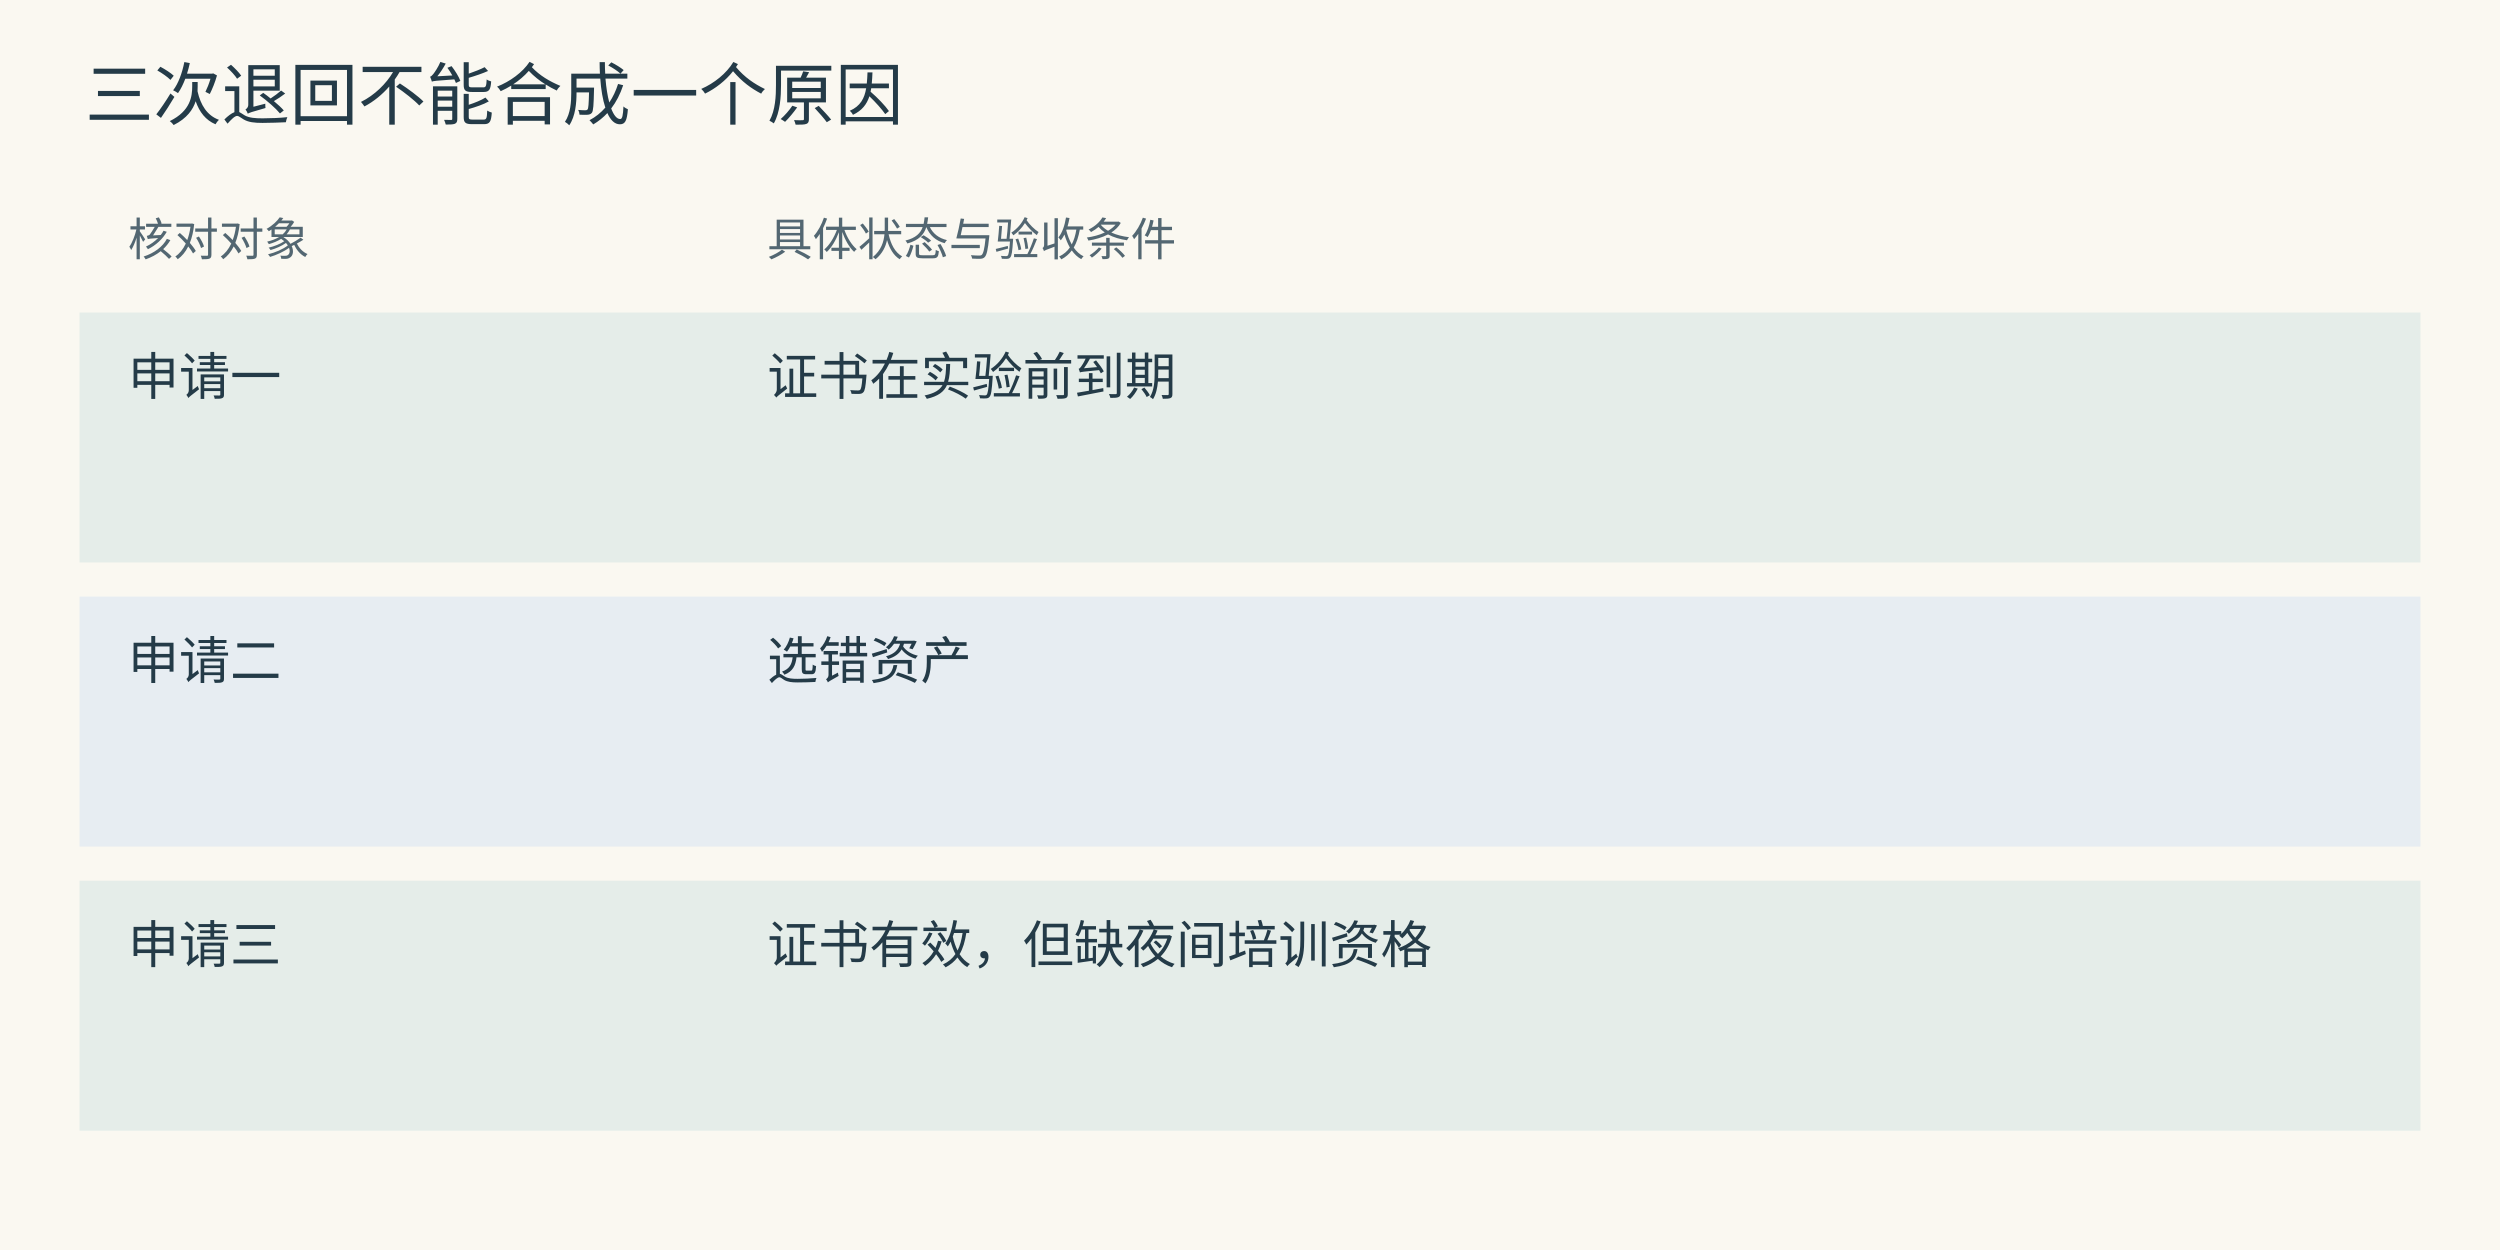
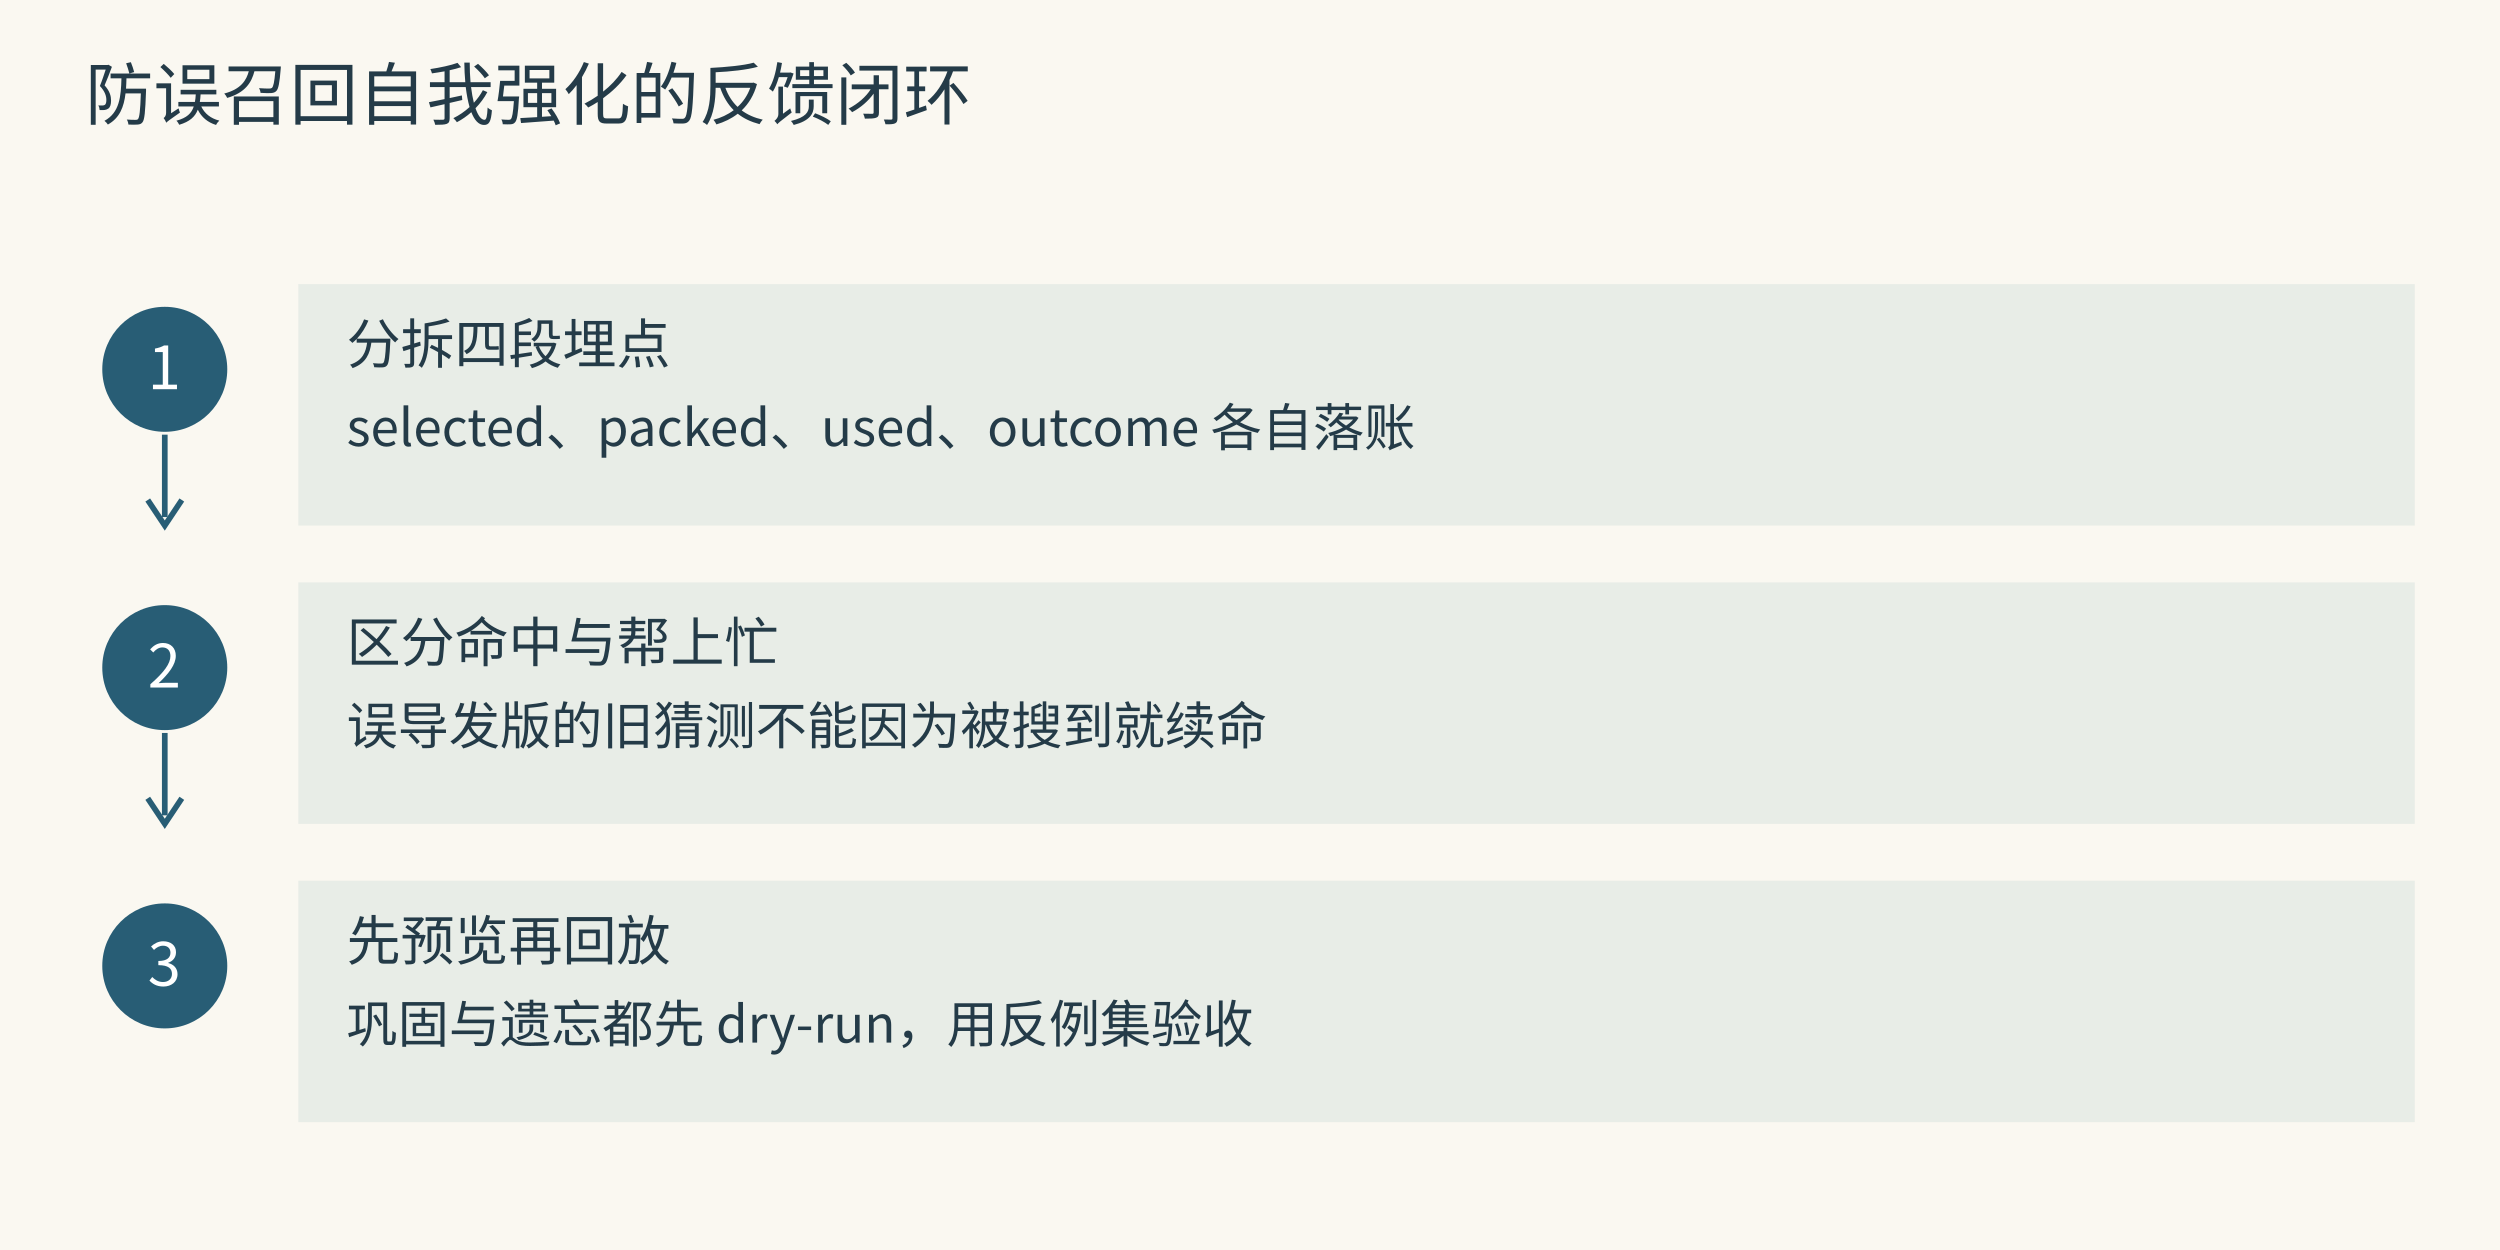
<svg xmlns="http://www.w3.org/2000/svg" viewBox="0 0 880 440" role="img" aria-labelledby="title desc">
  <rect width="880" height="440" fill="#faf8f1" />
  <g font-family="Noto Sans CJK SC,system-ui,sans-serif">
-     <text x="30" y="42" font-size="24" fill="#243b48">三次退回不能合成一个原因</text>
-     <text x="45" y="90" font-size="16" fill="#536772">核对对象</text>
-     <text x="270" y="90" font-size="16" fill="#536772">具体状态与验收条件</text>
-     <rect x="28" y="110" width="824" height="88" fill="#e5ede9" />
-     <text x="45" y="139" font-size="18" fill="#243b48">申请一</text>
-     <text x="270" y="139" font-size="18" fill="#243b48">证书在实验前到期</text>
-     <rect x="28" y="210" width="824" height="88" fill="#e7edf2" />
-     <text x="45" y="239" font-size="18" fill="#243b48">申请二</text>
-     <text x="270" y="239" font-size="18" fill="#243b48">选错资产</text>
-     <rect x="28" y="310" width="824" height="88" fill="#e5ede9" />
-     <text x="45" y="339" font-size="18" fill="#243b48">申请三</text>
-     <text x="270" y="339" font-size="18" fill="#243b48">证书有效，但缺夜间培训资格</text>
+     <text x="30" y="42" font-size="24" fill="#243b48">防误召回自我强化的反馈闭环</text>
+     <circle cx="58" cy="130" r="22" fill="#285d75" />
+     <text x="52" y="137" font-size="21" fill="white">1</text>
+     <rect x="105" y="100" width="745" height="85" fill="#e8ede7" />
+     <text x="122" y="128" font-size="19" fill="#243b48">分拆四段埋点</text>
+     <text x="122" y="157" font-size="18" fill="#243b48">selected、packed、used、outcome 各自落账</text>
+     <path d="M58 153 V182" stroke="#285d75" stroke-width="2" />
+     <path d="M52 176 L58 185 L64 176" fill="none" stroke="#285d75" stroke-width="2" />
+     <circle cx="58" cy="235" r="22" fill="#285d75" />
+     <text x="52" y="242" font-size="21" fill="white">2</text>
+     <rect x="105" y="205" width="745" height="85" fill="#e8ede7" />
+     <text x="122" y="233" font-size="19" fill="#243b48">区分命中与帮上忙</text>
+     <text x="122" y="262" font-size="18" fill="#243b48">误导发版的旧猜测不能因为被搜到就续命</text>
+     <path d="M58 258 V287" stroke="#285d75" stroke-width="2" />
+     <path d="M52 281 L58 290 L64 281" fill="none" stroke="#285d75" stroke-width="2" />
+     <circle cx="58" cy="340" r="22" fill="#285d75" />
+     <text x="52" y="347" font-size="21" fill="white">3</text>
+     <rect x="105" y="310" width="745" height="85" fill="#e8ede7" />
+     <text x="122" y="338" font-size="19" fill="#243b48">先预览再回放</text>
+     <text x="122" y="367" font-size="18" fill="#243b48">巩固与遗忘都先 dry-run，用反例集验收</text>
  </g>
</svg>
